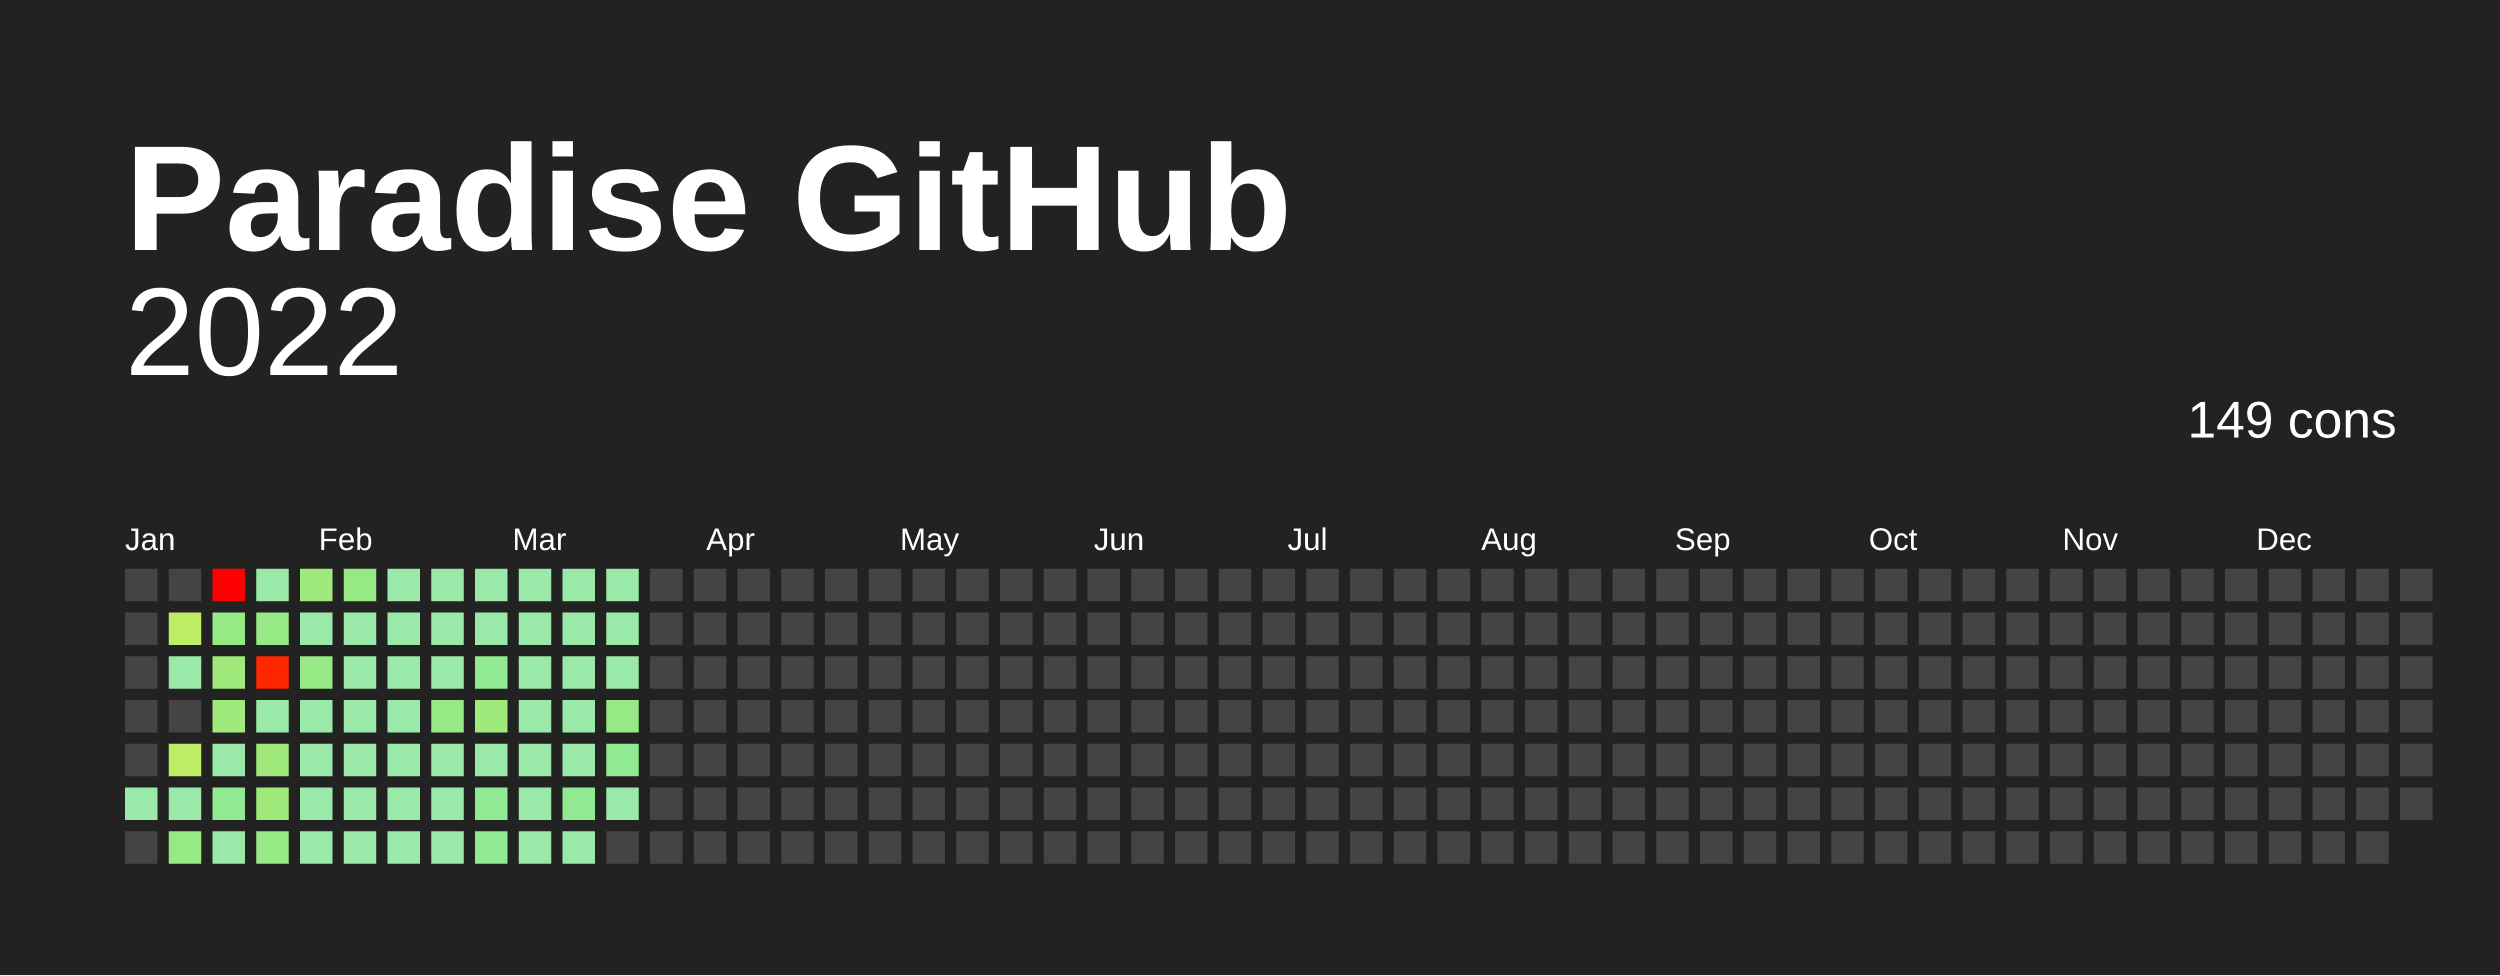
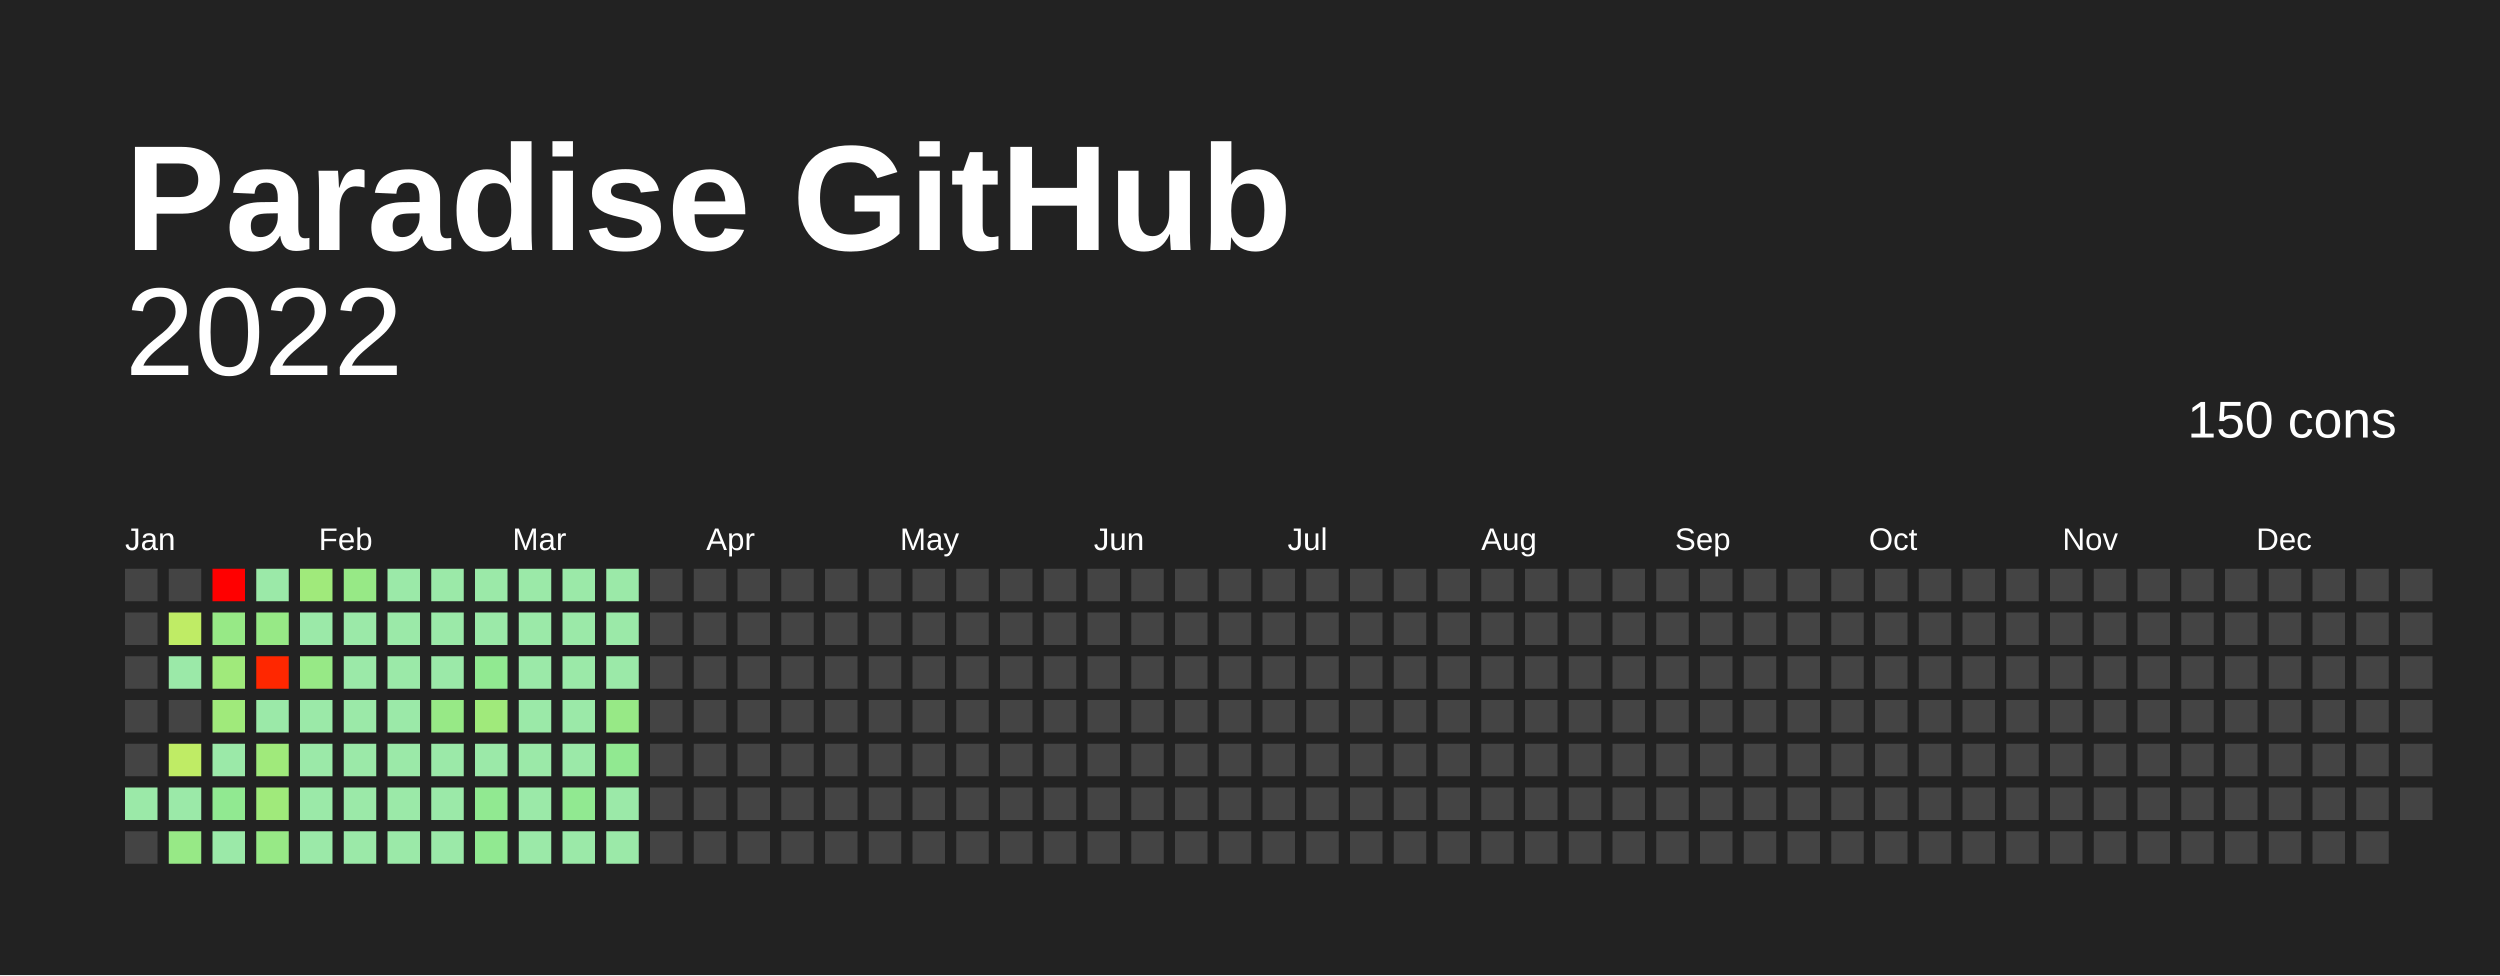
<svg xmlns="http://www.w3.org/2000/svg" baseProfile="full" height="78mm" version="1.1" viewBox="0,0,200,78" width="200mm">
  <defs />
  <rect fill="#222222" height="78" width="200" x="0" y="0" />
  <text fill="#FFFFFF" style="font-size:12px; font-family:Arial; font-weight:bold;" x="10" y="20">Paradise GitHub</text>
  <text alignment-baseline="hanging" fill="#FFFFFF" style="font-size:10.0px; font-family:Arial;" x="10" y="30">2022</text>
-   <text alignment-baseline="hanging" fill="#FFFFFF" style="font-size:4.125px; font-family:Arial;" x="175" y="35">149 cons</text>
+   <text alignment-baseline="hanging" fill="#FFFFFF" style="font-size:4.125px; font-family:Arial;" x="175" y="35">150 cons</text>
  <text fill="#FFFFFF" style="font-size:2.5px; font-family:Arial" x="10.0" y="44">Jan</text>
  <text fill="#FFFFFF" style="font-size:2.5px; font-family:Arial" x="25.5" y="44">Feb</text>
  <text fill="#FFFFFF" style="font-size:2.5px; font-family:Arial" x="41.0" y="44">Mar</text>
  <text fill="#FFFFFF" style="font-size:2.5px; font-family:Arial" x="56.5" y="44">Apr</text>
  <text fill="#FFFFFF" style="font-size:2.5px; font-family:Arial" x="72.0" y="44">May</text>
  <text fill="#FFFFFF" style="font-size:2.5px; font-family:Arial" x="87.5" y="44">Jun</text>
  <text fill="#FFFFFF" style="font-size:2.5px; font-family:Arial" x="103.0" y="44">Jul</text>
  <text fill="#FFFFFF" style="font-size:2.5px; font-family:Arial" x="118.5" y="44">Aug</text>
  <text fill="#FFFFFF" style="font-size:2.5px; font-family:Arial" x="134.0" y="44">Sep</text>
  <text fill="#FFFFFF" style="font-size:2.5px; font-family:Arial" x="149.5" y="44">Oct</text>
  <text fill="#FFFFFF" style="font-size:2.5px; font-family:Arial" x="165.0" y="44">Nov</text>
  <text fill="#FFFFFF" style="font-size:2.5px; font-family:Arial" x="180.5" y="44">Dec</text>
  <rect fill="#444444" height="2.6" width="2.6" x="10.0" y="45.5" />
  <rect fill="#444444" height="2.6" width="2.6" x="10.0" y="49.0" />
  <rect fill="#444444" height="2.6" width="2.6" x="10.0" y="52.5" />
  <rect fill="#444444" height="2.6" width="2.6" x="10.0" y="56.0" />
  <rect fill="#444444" height="2.6" width="2.6" x="10.0" y="59.5" />
  <rect fill="#9be9a8" height="2.6" width="2.6" x="10.0" y="63.0" />
  <rect fill="#444444" height="2.6" width="2.6" x="10.0" y="66.5" />
  <rect fill="#444444" height="2.6" width="2.6" x="13.5" y="45.5" />
  <rect fill="#bfec65" height="2.6" width="2.6" x="13.5" y="49.0" />
  <rect fill="#9be9a8" height="2.6" width="2.6" x="13.5" y="52.5" />
  <rect fill="#444444" height="2.6" width="2.6" x="13.5" y="56.0" />
  <rect fill="#bfec65" height="2.6" width="2.6" x="13.5" y="59.5" />
  <rect fill="#9be9a8" height="2.6" width="2.6" x="13.5" y="63.0" />
  <rect fill="#97e986" height="2.6" width="2.6" x="13.5" y="66.5" />
  <rect fill="red" height="2.6" width="2.6" x="17.0" y="45.5" />
  <rect fill="#97e986" height="2.6" width="2.6" x="17.0" y="49.0" />
  <rect fill="#a0ea7b" height="2.6" width="2.6" x="17.0" y="52.5" />
  <rect fill="#a0ea7b" height="2.6" width="2.6" x="17.0" y="56.0" />
  <rect fill="#9be9a8" height="2.6" width="2.6" x="17.0" y="59.5" />
  <rect fill="#91e991" height="2.6" width="2.6" x="17.0" y="63.0" />
  <rect fill="#9be9a8" height="2.6" width="2.6" x="17.0" y="66.5" />
  <rect fill="#9be9a8" height="2.6" width="2.6" x="20.5" y="45.5" />
  <rect fill="#97e986" height="2.6" width="2.6" x="20.5" y="49.0" />
  <rect fill="#ff2700" height="2.6" width="2.6" x="20.5" y="52.5" />
  <rect fill="#9be9a8" height="2.6" width="2.6" x="20.5" y="56.0" />
  <rect fill="#a0ea7b" height="2.6" width="2.6" x="20.5" y="59.5" />
  <rect fill="#a0ea7b" height="2.6" width="2.6" x="20.5" y="63.0" />
  <rect fill="#97e986" height="2.6" width="2.6" x="20.5" y="66.5" />
  <rect fill="#a0ea7b" height="2.6" width="2.6" x="24.0" y="45.5" />
  <rect fill="#9be9a8" height="2.6" width="2.6" x="24.0" y="49.0" />
  <rect fill="#97e986" height="2.6" width="2.6" x="24.0" y="52.5" />
  <rect fill="#9be9a8" height="2.6" width="2.6" x="24.0" y="56.0" />
  <rect fill="#9be9a8" height="2.6" width="2.6" x="24.0" y="59.5" />
  <rect fill="#9be9a8" height="2.6" width="2.6" x="24.0" y="63.0" />
  <rect fill="#9be9a8" height="2.6" width="2.6" x="24.0" y="66.5" />
  <rect fill="#97e986" height="2.6" width="2.6" x="27.5" y="45.5" />
  <rect fill="#9be9a8" height="2.6" width="2.6" x="27.5" y="49.0" />
  <rect fill="#9be9a8" height="2.6" width="2.6" x="27.5" y="52.5" />
  <rect fill="#9be9a8" height="2.6" width="2.6" x="27.5" y="56.0" />
  <rect fill="#9be9a8" height="2.6" width="2.6" x="27.5" y="59.5" />
  <rect fill="#9be9a8" height="2.6" width="2.6" x="27.5" y="63.0" />
  <rect fill="#9be9a8" height="2.6" width="2.6" x="27.5" y="66.5" />
  <rect fill="#9be9a8" height="2.6" width="2.6" x="31.0" y="45.5" />
  <rect fill="#9be9a8" height="2.6" width="2.6" x="31.0" y="49.0" />
  <rect fill="#9be9a8" height="2.6" width="2.6" x="31.0" y="52.5" />
  <rect fill="#9be9a8" height="2.6" width="2.6" x="31.0" y="56.0" />
  <rect fill="#9be9a8" height="2.6" width="2.6" x="31.0" y="59.5" />
  <rect fill="#9be9a8" height="2.6" width="2.6" x="31.0" y="63.0" />
  <rect fill="#9be9a8" height="2.6" width="2.6" x="31.0" y="66.5" />
  <rect fill="#9be9a8" height="2.6" width="2.6" x="34.5" y="45.5" />
  <rect fill="#9be9a8" height="2.6" width="2.6" x="34.5" y="49.0" />
  <rect fill="#9be9a8" height="2.6" width="2.6" x="34.5" y="52.5" />
  <rect fill="#97e986" height="2.6" width="2.6" x="34.5" y="56.0" />
  <rect fill="#9be9a8" height="2.6" width="2.6" x="34.5" y="59.5" />
  <rect fill="#9be9a8" height="2.6" width="2.6" x="34.5" y="63.0" />
  <rect fill="#9be9a8" height="2.6" width="2.6" x="34.5" y="66.5" />
  <rect fill="#9be9a8" height="2.6" width="2.6" x="38.0" y="45.5" />
  <rect fill="#9be9a8" height="2.6" width="2.6" x="38.0" y="49.0" />
  <rect fill="#91e991" height="2.6" width="2.6" x="38.0" y="52.5" />
  <rect fill="#a0ea7b" height="2.6" width="2.6" x="38.0" y="56.0" />
  <rect fill="#9be9a8" height="2.6" width="2.6" x="38.0" y="59.5" />
  <rect fill="#91e991" height="2.6" width="2.6" x="38.0" y="63.0" />
  <rect fill="#91e991" height="2.6" width="2.6" x="38.0" y="66.5" />
  <rect fill="#9be9a8" height="2.6" width="2.6" x="41.5" y="45.5" />
  <rect fill="#9be9a8" height="2.6" width="2.6" x="41.5" y="49.0" />
  <rect fill="#9be9a8" height="2.6" width="2.6" x="41.5" y="52.5" />
  <rect fill="#9be9a8" height="2.6" width="2.6" x="41.5" y="56.0" />
  <rect fill="#9be9a8" height="2.6" width="2.6" x="41.5" y="59.5" />
  <rect fill="#9be9a8" height="2.6" width="2.6" x="41.5" y="63.0" />
  <rect fill="#9be9a8" height="2.6" width="2.6" x="41.5" y="66.5" />
  <rect fill="#9be9a8" height="2.6" width="2.6" x="45.0" y="45.5" />
  <rect fill="#9be9a8" height="2.6" width="2.6" x="45.0" y="49.0" />
  <rect fill="#9be9a8" height="2.6" width="2.6" x="45.0" y="52.5" />
  <rect fill="#9be9a8" height="2.6" width="2.6" x="45.0" y="56.0" />
  <rect fill="#9be9a8" height="2.6" width="2.6" x="45.0" y="59.5" />
  <rect fill="#91e991" height="2.6" width="2.6" x="45.0" y="63.0" />
  <rect fill="#9be9a8" height="2.6" width="2.6" x="45.0" y="66.5" />
  <rect fill="#9be9a8" height="2.6" width="2.6" x="48.5" y="45.5" />
  <rect fill="#9be9a8" height="2.6" width="2.6" x="48.5" y="49.0" />
  <rect fill="#9be9a8" height="2.6" width="2.6" x="48.5" y="52.5" />
  <rect fill="#97e986" height="2.6" width="2.6" x="48.5" y="56.0" />
  <rect fill="#91e991" height="2.6" width="2.6" x="48.5" y="59.5" />
  <rect fill="#9be9a8" height="2.6" width="2.6" x="48.5" y="63.0" />
-   <rect fill="#444444" height="2.6" width="2.6" x="48.5" y="66.5" />
+   <rect fill="#9be9a8" height="2.6" width="2.6" x="48.5" y="66.5" />
  <rect fill="#444444" height="2.6" width="2.6" x="52.0" y="45.5" />
  <rect fill="#444444" height="2.6" width="2.6" x="52.0" y="49.0" />
  <rect fill="#444444" height="2.6" width="2.6" x="52.0" y="52.5" />
  <rect fill="#444444" height="2.6" width="2.6" x="52.0" y="56.0" />
  <rect fill="#444444" height="2.6" width="2.6" x="52.0" y="59.5" />
  <rect fill="#444444" height="2.6" width="2.6" x="52.0" y="63.0" />
  <rect fill="#444444" height="2.6" width="2.6" x="52.0" y="66.5" />
  <rect fill="#444444" height="2.6" width="2.6" x="55.5" y="45.5" />
  <rect fill="#444444" height="2.6" width="2.6" x="55.5" y="49.0" />
  <rect fill="#444444" height="2.6" width="2.6" x="55.5" y="52.5" />
  <rect fill="#444444" height="2.6" width="2.6" x="55.5" y="56.0" />
  <rect fill="#444444" height="2.6" width="2.6" x="55.5" y="59.5" />
  <rect fill="#444444" height="2.6" width="2.6" x="55.5" y="63.0" />
  <rect fill="#444444" height="2.6" width="2.6" x="55.5" y="66.5" />
  <rect fill="#444444" height="2.6" width="2.6" x="59.0" y="45.5" />
  <rect fill="#444444" height="2.6" width="2.6" x="59.0" y="49.0" />
  <rect fill="#444444" height="2.6" width="2.6" x="59.0" y="52.5" />
  <rect fill="#444444" height="2.6" width="2.6" x="59.0" y="56.0" />
  <rect fill="#444444" height="2.6" width="2.6" x="59.0" y="59.5" />
  <rect fill="#444444" height="2.6" width="2.6" x="59.0" y="63.0" />
  <rect fill="#444444" height="2.6" width="2.6" x="59.0" y="66.5" />
  <rect fill="#444444" height="2.6" width="2.6" x="62.5" y="45.5" />
  <rect fill="#444444" height="2.6" width="2.6" x="62.5" y="49.0" />
  <rect fill="#444444" height="2.6" width="2.6" x="62.5" y="52.5" />
  <rect fill="#444444" height="2.6" width="2.6" x="62.5" y="56.0" />
  <rect fill="#444444" height="2.6" width="2.6" x="62.5" y="59.5" />
  <rect fill="#444444" height="2.6" width="2.6" x="62.5" y="63.0" />
  <rect fill="#444444" height="2.6" width="2.6" x="62.5" y="66.5" />
  <rect fill="#444444" height="2.6" width="2.6" x="66.0" y="45.5" />
  <rect fill="#444444" height="2.6" width="2.6" x="66.0" y="49.0" />
  <rect fill="#444444" height="2.6" width="2.6" x="66.0" y="52.5" />
  <rect fill="#444444" height="2.6" width="2.6" x="66.0" y="56.0" />
  <rect fill="#444444" height="2.6" width="2.6" x="66.0" y="59.5" />
  <rect fill="#444444" height="2.6" width="2.6" x="66.0" y="63.0" />
  <rect fill="#444444" height="2.6" width="2.6" x="66.0" y="66.5" />
  <rect fill="#444444" height="2.6" width="2.6" x="69.5" y="45.5" />
  <rect fill="#444444" height="2.6" width="2.6" x="69.5" y="49.0" />
  <rect fill="#444444" height="2.6" width="2.6" x="69.5" y="52.5" />
  <rect fill="#444444" height="2.6" width="2.6" x="69.5" y="56.0" />
  <rect fill="#444444" height="2.6" width="2.6" x="69.5" y="59.5" />
  <rect fill="#444444" height="2.6" width="2.6" x="69.5" y="63.0" />
  <rect fill="#444444" height="2.6" width="2.6" x="69.5" y="66.5" />
  <rect fill="#444444" height="2.6" width="2.6" x="73.0" y="45.5" />
  <rect fill="#444444" height="2.6" width="2.6" x="73.0" y="49.0" />
  <rect fill="#444444" height="2.6" width="2.6" x="73.0" y="52.5" />
  <rect fill="#444444" height="2.6" width="2.6" x="73.0" y="56.0" />
  <rect fill="#444444" height="2.6" width="2.6" x="73.0" y="59.5" />
  <rect fill="#444444" height="2.6" width="2.6" x="73.0" y="63.0" />
  <rect fill="#444444" height="2.6" width="2.6" x="73.0" y="66.5" />
  <rect fill="#444444" height="2.6" width="2.6" x="76.5" y="45.5" />
  <rect fill="#444444" height="2.6" width="2.6" x="76.5" y="49.0" />
  <rect fill="#444444" height="2.6" width="2.6" x="76.5" y="52.5" />
  <rect fill="#444444" height="2.6" width="2.6" x="76.5" y="56.0" />
  <rect fill="#444444" height="2.6" width="2.6" x="76.5" y="59.5" />
  <rect fill="#444444" height="2.6" width="2.6" x="76.5" y="63.0" />
  <rect fill="#444444" height="2.6" width="2.6" x="76.5" y="66.5" />
  <rect fill="#444444" height="2.6" width="2.6" x="80.0" y="45.5" />
  <rect fill="#444444" height="2.6" width="2.6" x="80.0" y="49.0" />
  <rect fill="#444444" height="2.6" width="2.6" x="80.0" y="52.5" />
  <rect fill="#444444" height="2.6" width="2.6" x="80.0" y="56.0" />
  <rect fill="#444444" height="2.6" width="2.6" x="80.0" y="59.5" />
  <rect fill="#444444" height="2.6" width="2.6" x="80.0" y="63.0" />
  <rect fill="#444444" height="2.6" width="2.6" x="80.0" y="66.5" />
  <rect fill="#444444" height="2.6" width="2.6" x="83.5" y="45.5" />
  <rect fill="#444444" height="2.6" width="2.6" x="83.5" y="49.0" />
  <rect fill="#444444" height="2.6" width="2.6" x="83.5" y="52.5" />
  <rect fill="#444444" height="2.6" width="2.6" x="83.5" y="56.0" />
  <rect fill="#444444" height="2.6" width="2.6" x="83.5" y="59.5" />
  <rect fill="#444444" height="2.6" width="2.6" x="83.5" y="63.0" />
  <rect fill="#444444" height="2.6" width="2.6" x="83.5" y="66.5" />
  <rect fill="#444444" height="2.6" width="2.6" x="87.0" y="45.5" />
  <rect fill="#444444" height="2.6" width="2.6" x="87.0" y="49.0" />
  <rect fill="#444444" height="2.6" width="2.6" x="87.0" y="52.5" />
  <rect fill="#444444" height="2.6" width="2.6" x="87.0" y="56.0" />
  <rect fill="#444444" height="2.6" width="2.6" x="87.0" y="59.5" />
  <rect fill="#444444" height="2.6" width="2.6" x="87.0" y="63.0" />
  <rect fill="#444444" height="2.6" width="2.6" x="87.0" y="66.5" />
  <rect fill="#444444" height="2.6" width="2.6" x="90.5" y="45.5" />
  <rect fill="#444444" height="2.6" width="2.6" x="90.5" y="49.0" />
  <rect fill="#444444" height="2.6" width="2.6" x="90.5" y="52.5" />
  <rect fill="#444444" height="2.6" width="2.6" x="90.5" y="56.0" />
  <rect fill="#444444" height="2.6" width="2.6" x="90.5" y="59.5" />
  <rect fill="#444444" height="2.6" width="2.6" x="90.5" y="63.0" />
  <rect fill="#444444" height="2.6" width="2.6" x="90.5" y="66.5" />
  <rect fill="#444444" height="2.6" width="2.6" x="94.0" y="45.5" />
  <rect fill="#444444" height="2.6" width="2.6" x="94.0" y="49.0" />
  <rect fill="#444444" height="2.6" width="2.6" x="94.0" y="52.5" />
  <rect fill="#444444" height="2.6" width="2.6" x="94.0" y="56.0" />
  <rect fill="#444444" height="2.6" width="2.6" x="94.0" y="59.5" />
  <rect fill="#444444" height="2.6" width="2.6" x="94.0" y="63.0" />
  <rect fill="#444444" height="2.6" width="2.6" x="94.0" y="66.5" />
  <rect fill="#444444" height="2.6" width="2.6" x="97.5" y="45.5" />
  <rect fill="#444444" height="2.6" width="2.6" x="97.5" y="49.0" />
  <rect fill="#444444" height="2.6" width="2.6" x="97.5" y="52.5" />
  <rect fill="#444444" height="2.6" width="2.6" x="97.5" y="56.0" />
  <rect fill="#444444" height="2.6" width="2.6" x="97.5" y="59.5" />
  <rect fill="#444444" height="2.6" width="2.6" x="97.5" y="63.0" />
  <rect fill="#444444" height="2.6" width="2.6" x="97.5" y="66.5" />
  <rect fill="#444444" height="2.6" width="2.6" x="101.0" y="45.5" />
  <rect fill="#444444" height="2.6" width="2.6" x="101.0" y="49.0" />
  <rect fill="#444444" height="2.6" width="2.6" x="101.0" y="52.5" />
  <rect fill="#444444" height="2.6" width="2.6" x="101.0" y="56.0" />
  <rect fill="#444444" height="2.6" width="2.6" x="101.0" y="59.5" />
  <rect fill="#444444" height="2.6" width="2.6" x="101.0" y="63.0" />
  <rect fill="#444444" height="2.6" width="2.6" x="101.0" y="66.5" />
  <rect fill="#444444" height="2.6" width="2.6" x="104.5" y="45.5" />
  <rect fill="#444444" height="2.6" width="2.6" x="104.5" y="49.0" />
  <rect fill="#444444" height="2.6" width="2.6" x="104.5" y="52.5" />
  <rect fill="#444444" height="2.6" width="2.6" x="104.5" y="56.0" />
  <rect fill="#444444" height="2.6" width="2.6" x="104.5" y="59.5" />
  <rect fill="#444444" height="2.6" width="2.6" x="104.5" y="63.0" />
  <rect fill="#444444" height="2.6" width="2.6" x="104.5" y="66.5" />
  <rect fill="#444444" height="2.6" width="2.6" x="108.0" y="45.5" />
  <rect fill="#444444" height="2.6" width="2.6" x="108.0" y="49.0" />
  <rect fill="#444444" height="2.6" width="2.6" x="108.0" y="52.5" />
  <rect fill="#444444" height="2.6" width="2.6" x="108.0" y="56.0" />
  <rect fill="#444444" height="2.6" width="2.6" x="108.0" y="59.5" />
  <rect fill="#444444" height="2.6" width="2.6" x="108.0" y="63.0" />
  <rect fill="#444444" height="2.6" width="2.6" x="108.0" y="66.5" />
  <rect fill="#444444" height="2.6" width="2.6" x="111.5" y="45.5" />
  <rect fill="#444444" height="2.6" width="2.6" x="111.5" y="49.0" />
  <rect fill="#444444" height="2.6" width="2.6" x="111.5" y="52.5" />
  <rect fill="#444444" height="2.6" width="2.6" x="111.5" y="56.0" />
  <rect fill="#444444" height="2.6" width="2.6" x="111.5" y="59.5" />
  <rect fill="#444444" height="2.6" width="2.6" x="111.5" y="63.0" />
  <rect fill="#444444" height="2.6" width="2.6" x="111.5" y="66.5" />
  <rect fill="#444444" height="2.6" width="2.6" x="115.0" y="45.5" />
  <rect fill="#444444" height="2.6" width="2.6" x="115.0" y="49.0" />
  <rect fill="#444444" height="2.6" width="2.6" x="115.0" y="52.5" />
  <rect fill="#444444" height="2.6" width="2.6" x="115.0" y="56.0" />
  <rect fill="#444444" height="2.6" width="2.6" x="115.0" y="59.5" />
  <rect fill="#444444" height="2.6" width="2.6" x="115.0" y="63.0" />
  <rect fill="#444444" height="2.6" width="2.6" x="115.0" y="66.5" />
  <rect fill="#444444" height="2.6" width="2.6" x="118.5" y="45.5" />
  <rect fill="#444444" height="2.6" width="2.6" x="118.5" y="49.0" />
  <rect fill="#444444" height="2.6" width="2.6" x="118.5" y="52.5" />
  <rect fill="#444444" height="2.6" width="2.6" x="118.5" y="56.0" />
  <rect fill="#444444" height="2.6" width="2.6" x="118.5" y="59.5" />
  <rect fill="#444444" height="2.6" width="2.6" x="118.5" y="63.0" />
  <rect fill="#444444" height="2.6" width="2.6" x="118.5" y="66.5" />
  <rect fill="#444444" height="2.6" width="2.6" x="122.0" y="45.5" />
  <rect fill="#444444" height="2.6" width="2.6" x="122.0" y="49.0" />
  <rect fill="#444444" height="2.6" width="2.6" x="122.0" y="52.5" />
  <rect fill="#444444" height="2.6" width="2.6" x="122.0" y="56.0" />
  <rect fill="#444444" height="2.6" width="2.6" x="122.0" y="59.5" />
  <rect fill="#444444" height="2.6" width="2.6" x="122.0" y="63.0" />
  <rect fill="#444444" height="2.6" width="2.6" x="122.0" y="66.5" />
  <rect fill="#444444" height="2.6" width="2.6" x="125.5" y="45.5" />
  <rect fill="#444444" height="2.6" width="2.6" x="125.5" y="49.0" />
  <rect fill="#444444" height="2.6" width="2.6" x="125.5" y="52.5" />
  <rect fill="#444444" height="2.6" width="2.6" x="125.5" y="56.0" />
  <rect fill="#444444" height="2.6" width="2.6" x="125.5" y="59.5" />
  <rect fill="#444444" height="2.6" width="2.6" x="125.5" y="63.0" />
  <rect fill="#444444" height="2.6" width="2.6" x="125.5" y="66.5" />
  <rect fill="#444444" height="2.6" width="2.6" x="129.0" y="45.5" />
  <rect fill="#444444" height="2.6" width="2.6" x="129.0" y="49.0" />
  <rect fill="#444444" height="2.6" width="2.6" x="129.0" y="52.5" />
  <rect fill="#444444" height="2.6" width="2.6" x="129.0" y="56.0" />
  <rect fill="#444444" height="2.6" width="2.6" x="129.0" y="59.5" />
  <rect fill="#444444" height="2.6" width="2.6" x="129.0" y="63.0" />
  <rect fill="#444444" height="2.6" width="2.6" x="129.0" y="66.5" />
  <rect fill="#444444" height="2.6" width="2.6" x="132.5" y="45.5" />
  <rect fill="#444444" height="2.6" width="2.6" x="132.5" y="49.0" />
  <rect fill="#444444" height="2.6" width="2.6" x="132.5" y="52.5" />
  <rect fill="#444444" height="2.6" width="2.6" x="132.5" y="56.0" />
  <rect fill="#444444" height="2.6" width="2.6" x="132.5" y="59.5" />
  <rect fill="#444444" height="2.6" width="2.6" x="132.5" y="63.0" />
  <rect fill="#444444" height="2.6" width="2.6" x="132.5" y="66.5" />
  <rect fill="#444444" height="2.6" width="2.6" x="136.0" y="45.5" />
  <rect fill="#444444" height="2.6" width="2.6" x="136.0" y="49.0" />
  <rect fill="#444444" height="2.6" width="2.6" x="136.0" y="52.5" />
  <rect fill="#444444" height="2.6" width="2.6" x="136.0" y="56.0" />
  <rect fill="#444444" height="2.6" width="2.6" x="136.0" y="59.5" />
  <rect fill="#444444" height="2.6" width="2.6" x="136.0" y="63.0" />
  <rect fill="#444444" height="2.6" width="2.6" x="136.0" y="66.5" />
  <rect fill="#444444" height="2.6" width="2.6" x="139.5" y="45.5" />
  <rect fill="#444444" height="2.6" width="2.6" x="139.5" y="49.0" />
  <rect fill="#444444" height="2.6" width="2.6" x="139.5" y="52.5" />
  <rect fill="#444444" height="2.6" width="2.6" x="139.5" y="56.0" />
  <rect fill="#444444" height="2.6" width="2.6" x="139.5" y="59.5" />
  <rect fill="#444444" height="2.6" width="2.6" x="139.5" y="63.0" />
  <rect fill="#444444" height="2.6" width="2.6" x="139.5" y="66.5" />
  <rect fill="#444444" height="2.6" width="2.6" x="143.0" y="45.5" />
  <rect fill="#444444" height="2.6" width="2.6" x="143.0" y="49.0" />
  <rect fill="#444444" height="2.6" width="2.6" x="143.0" y="52.5" />
  <rect fill="#444444" height="2.6" width="2.6" x="143.0" y="56.0" />
  <rect fill="#444444" height="2.6" width="2.6" x="143.0" y="59.5" />
  <rect fill="#444444" height="2.6" width="2.6" x="143.0" y="63.0" />
  <rect fill="#444444" height="2.6" width="2.6" x="143.0" y="66.5" />
  <rect fill="#444444" height="2.6" width="2.6" x="146.5" y="45.5" />
  <rect fill="#444444" height="2.6" width="2.6" x="146.5" y="49.0" />
  <rect fill="#444444" height="2.6" width="2.6" x="146.5" y="52.5" />
  <rect fill="#444444" height="2.6" width="2.6" x="146.5" y="56.0" />
  <rect fill="#444444" height="2.6" width="2.6" x="146.5" y="59.5" />
  <rect fill="#444444" height="2.6" width="2.6" x="146.5" y="63.0" />
  <rect fill="#444444" height="2.6" width="2.6" x="146.5" y="66.5" />
  <rect fill="#444444" height="2.6" width="2.6" x="150.0" y="45.5" />
  <rect fill="#444444" height="2.6" width="2.6" x="150.0" y="49.0" />
  <rect fill="#444444" height="2.6" width="2.6" x="150.0" y="52.5" />
  <rect fill="#444444" height="2.6" width="2.6" x="150.0" y="56.0" />
  <rect fill="#444444" height="2.6" width="2.6" x="150.0" y="59.5" />
  <rect fill="#444444" height="2.6" width="2.6" x="150.0" y="63.0" />
  <rect fill="#444444" height="2.6" width="2.6" x="150.0" y="66.5" />
  <rect fill="#444444" height="2.6" width="2.6" x="153.5" y="45.5" />
  <rect fill="#444444" height="2.6" width="2.6" x="153.5" y="49.0" />
  <rect fill="#444444" height="2.6" width="2.6" x="153.5" y="52.5" />
  <rect fill="#444444" height="2.6" width="2.6" x="153.5" y="56.0" />
  <rect fill="#444444" height="2.6" width="2.6" x="153.5" y="59.5" />
  <rect fill="#444444" height="2.6" width="2.6" x="153.5" y="63.0" />
  <rect fill="#444444" height="2.6" width="2.6" x="153.5" y="66.5" />
  <rect fill="#444444" height="2.6" width="2.6" x="157.0" y="45.5" />
  <rect fill="#444444" height="2.6" width="2.6" x="157.0" y="49.0" />
  <rect fill="#444444" height="2.6" width="2.6" x="157.0" y="52.5" />
  <rect fill="#444444" height="2.6" width="2.6" x="157.0" y="56.0" />
  <rect fill="#444444" height="2.6" width="2.6" x="157.0" y="59.5" />
  <rect fill="#444444" height="2.6" width="2.6" x="157.0" y="63.0" />
  <rect fill="#444444" height="2.6" width="2.6" x="157.0" y="66.5" />
  <rect fill="#444444" height="2.6" width="2.6" x="160.5" y="45.5" />
  <rect fill="#444444" height="2.6" width="2.6" x="160.5" y="49.0" />
  <rect fill="#444444" height="2.6" width="2.6" x="160.5" y="52.5" />
  <rect fill="#444444" height="2.6" width="2.6" x="160.5" y="56.0" />
  <rect fill="#444444" height="2.6" width="2.6" x="160.5" y="59.5" />
  <rect fill="#444444" height="2.6" width="2.6" x="160.5" y="63.0" />
  <rect fill="#444444" height="2.6" width="2.6" x="160.5" y="66.5" />
  <rect fill="#444444" height="2.6" width="2.6" x="164.0" y="45.5" />
  <rect fill="#444444" height="2.6" width="2.6" x="164.0" y="49.0" />
  <rect fill="#444444" height="2.6" width="2.6" x="164.0" y="52.5" />
  <rect fill="#444444" height="2.6" width="2.6" x="164.0" y="56.0" />
  <rect fill="#444444" height="2.6" width="2.6" x="164.0" y="59.5" />
  <rect fill="#444444" height="2.6" width="2.6" x="164.0" y="63.0" />
  <rect fill="#444444" height="2.6" width="2.6" x="164.0" y="66.5" />
  <rect fill="#444444" height="2.6" width="2.6" x="167.5" y="45.5" />
  <rect fill="#444444" height="2.6" width="2.6" x="167.5" y="49.0" />
  <rect fill="#444444" height="2.6" width="2.6" x="167.5" y="52.5" />
  <rect fill="#444444" height="2.6" width="2.6" x="167.5" y="56.0" />
  <rect fill="#444444" height="2.6" width="2.6" x="167.5" y="59.5" />
  <rect fill="#444444" height="2.6" width="2.6" x="167.5" y="63.0" />
  <rect fill="#444444" height="2.6" width="2.6" x="167.5" y="66.5" />
  <rect fill="#444444" height="2.6" width="2.6" x="171.0" y="45.5" />
  <rect fill="#444444" height="2.6" width="2.6" x="171.0" y="49.0" />
  <rect fill="#444444" height="2.6" width="2.6" x="171.0" y="52.5" />
  <rect fill="#444444" height="2.6" width="2.6" x="171.0" y="56.0" />
  <rect fill="#444444" height="2.6" width="2.6" x="171.0" y="59.5" />
  <rect fill="#444444" height="2.6" width="2.6" x="171.0" y="63.0" />
  <rect fill="#444444" height="2.6" width="2.6" x="171.0" y="66.5" />
  <rect fill="#444444" height="2.6" width="2.6" x="174.5" y="45.5" />
  <rect fill="#444444" height="2.6" width="2.6" x="174.5" y="49.0" />
  <rect fill="#444444" height="2.6" width="2.6" x="174.5" y="52.5" />
  <rect fill="#444444" height="2.6" width="2.6" x="174.5" y="56.0" />
  <rect fill="#444444" height="2.6" width="2.6" x="174.5" y="59.5" />
  <rect fill="#444444" height="2.6" width="2.6" x="174.5" y="63.0" />
  <rect fill="#444444" height="2.6" width="2.6" x="174.5" y="66.5" />
  <rect fill="#444444" height="2.6" width="2.6" x="178.0" y="45.5" />
  <rect fill="#444444" height="2.6" width="2.6" x="178.0" y="49.0" />
  <rect fill="#444444" height="2.6" width="2.6" x="178.0" y="52.5" />
  <rect fill="#444444" height="2.6" width="2.6" x="178.0" y="56.0" />
  <rect fill="#444444" height="2.6" width="2.6" x="178.0" y="59.5" />
  <rect fill="#444444" height="2.6" width="2.6" x="178.0" y="63.0" />
  <rect fill="#444444" height="2.6" width="2.6" x="178.0" y="66.5" />
  <rect fill="#444444" height="2.6" width="2.6" x="181.5" y="45.5" />
  <rect fill="#444444" height="2.6" width="2.6" x="181.5" y="49.0" />
  <rect fill="#444444" height="2.6" width="2.6" x="181.5" y="52.5" />
  <rect fill="#444444" height="2.6" width="2.6" x="181.5" y="56.0" />
  <rect fill="#444444" height="2.6" width="2.6" x="181.5" y="59.5" />
  <rect fill="#444444" height="2.6" width="2.6" x="181.5" y="63.0" />
  <rect fill="#444444" height="2.6" width="2.6" x="181.5" y="66.5" />
  <rect fill="#444444" height="2.6" width="2.6" x="185.0" y="45.5" />
  <rect fill="#444444" height="2.6" width="2.6" x="185.0" y="49.0" />
  <rect fill="#444444" height="2.6" width="2.6" x="185.0" y="52.5" />
  <rect fill="#444444" height="2.6" width="2.6" x="185.0" y="56.0" />
  <rect fill="#444444" height="2.6" width="2.6" x="185.0" y="59.5" />
  <rect fill="#444444" height="2.6" width="2.6" x="185.0" y="63.0" />
  <rect fill="#444444" height="2.6" width="2.6" x="185.0" y="66.5" />
  <rect fill="#444444" height="2.6" width="2.6" x="188.5" y="45.5" />
  <rect fill="#444444" height="2.6" width="2.6" x="188.5" y="49.0" />
  <rect fill="#444444" height="2.6" width="2.6" x="188.5" y="52.5" />
  <rect fill="#444444" height="2.6" width="2.6" x="188.5" y="56.0" />
  <rect fill="#444444" height="2.6" width="2.6" x="188.5" y="59.5" />
  <rect fill="#444444" height="2.6" width="2.6" x="188.5" y="63.0" />
  <rect fill="#444444" height="2.6" width="2.6" x="188.5" y="66.5" />
  <rect fill="#444444" height="2.6" width="2.6" x="192.0" y="45.5" />
  <rect fill="#444444" height="2.6" width="2.6" x="192.0" y="49.0" />
  <rect fill="#444444" height="2.6" width="2.6" x="192.0" y="52.5" />
  <rect fill="#444444" height="2.6" width="2.6" x="192.0" y="56.0" />
  <rect fill="#444444" height="2.6" width="2.6" x="192.0" y="59.5" />
  <rect fill="#444444" height="2.6" width="2.6" x="192.0" y="63.0" />
</svg>
